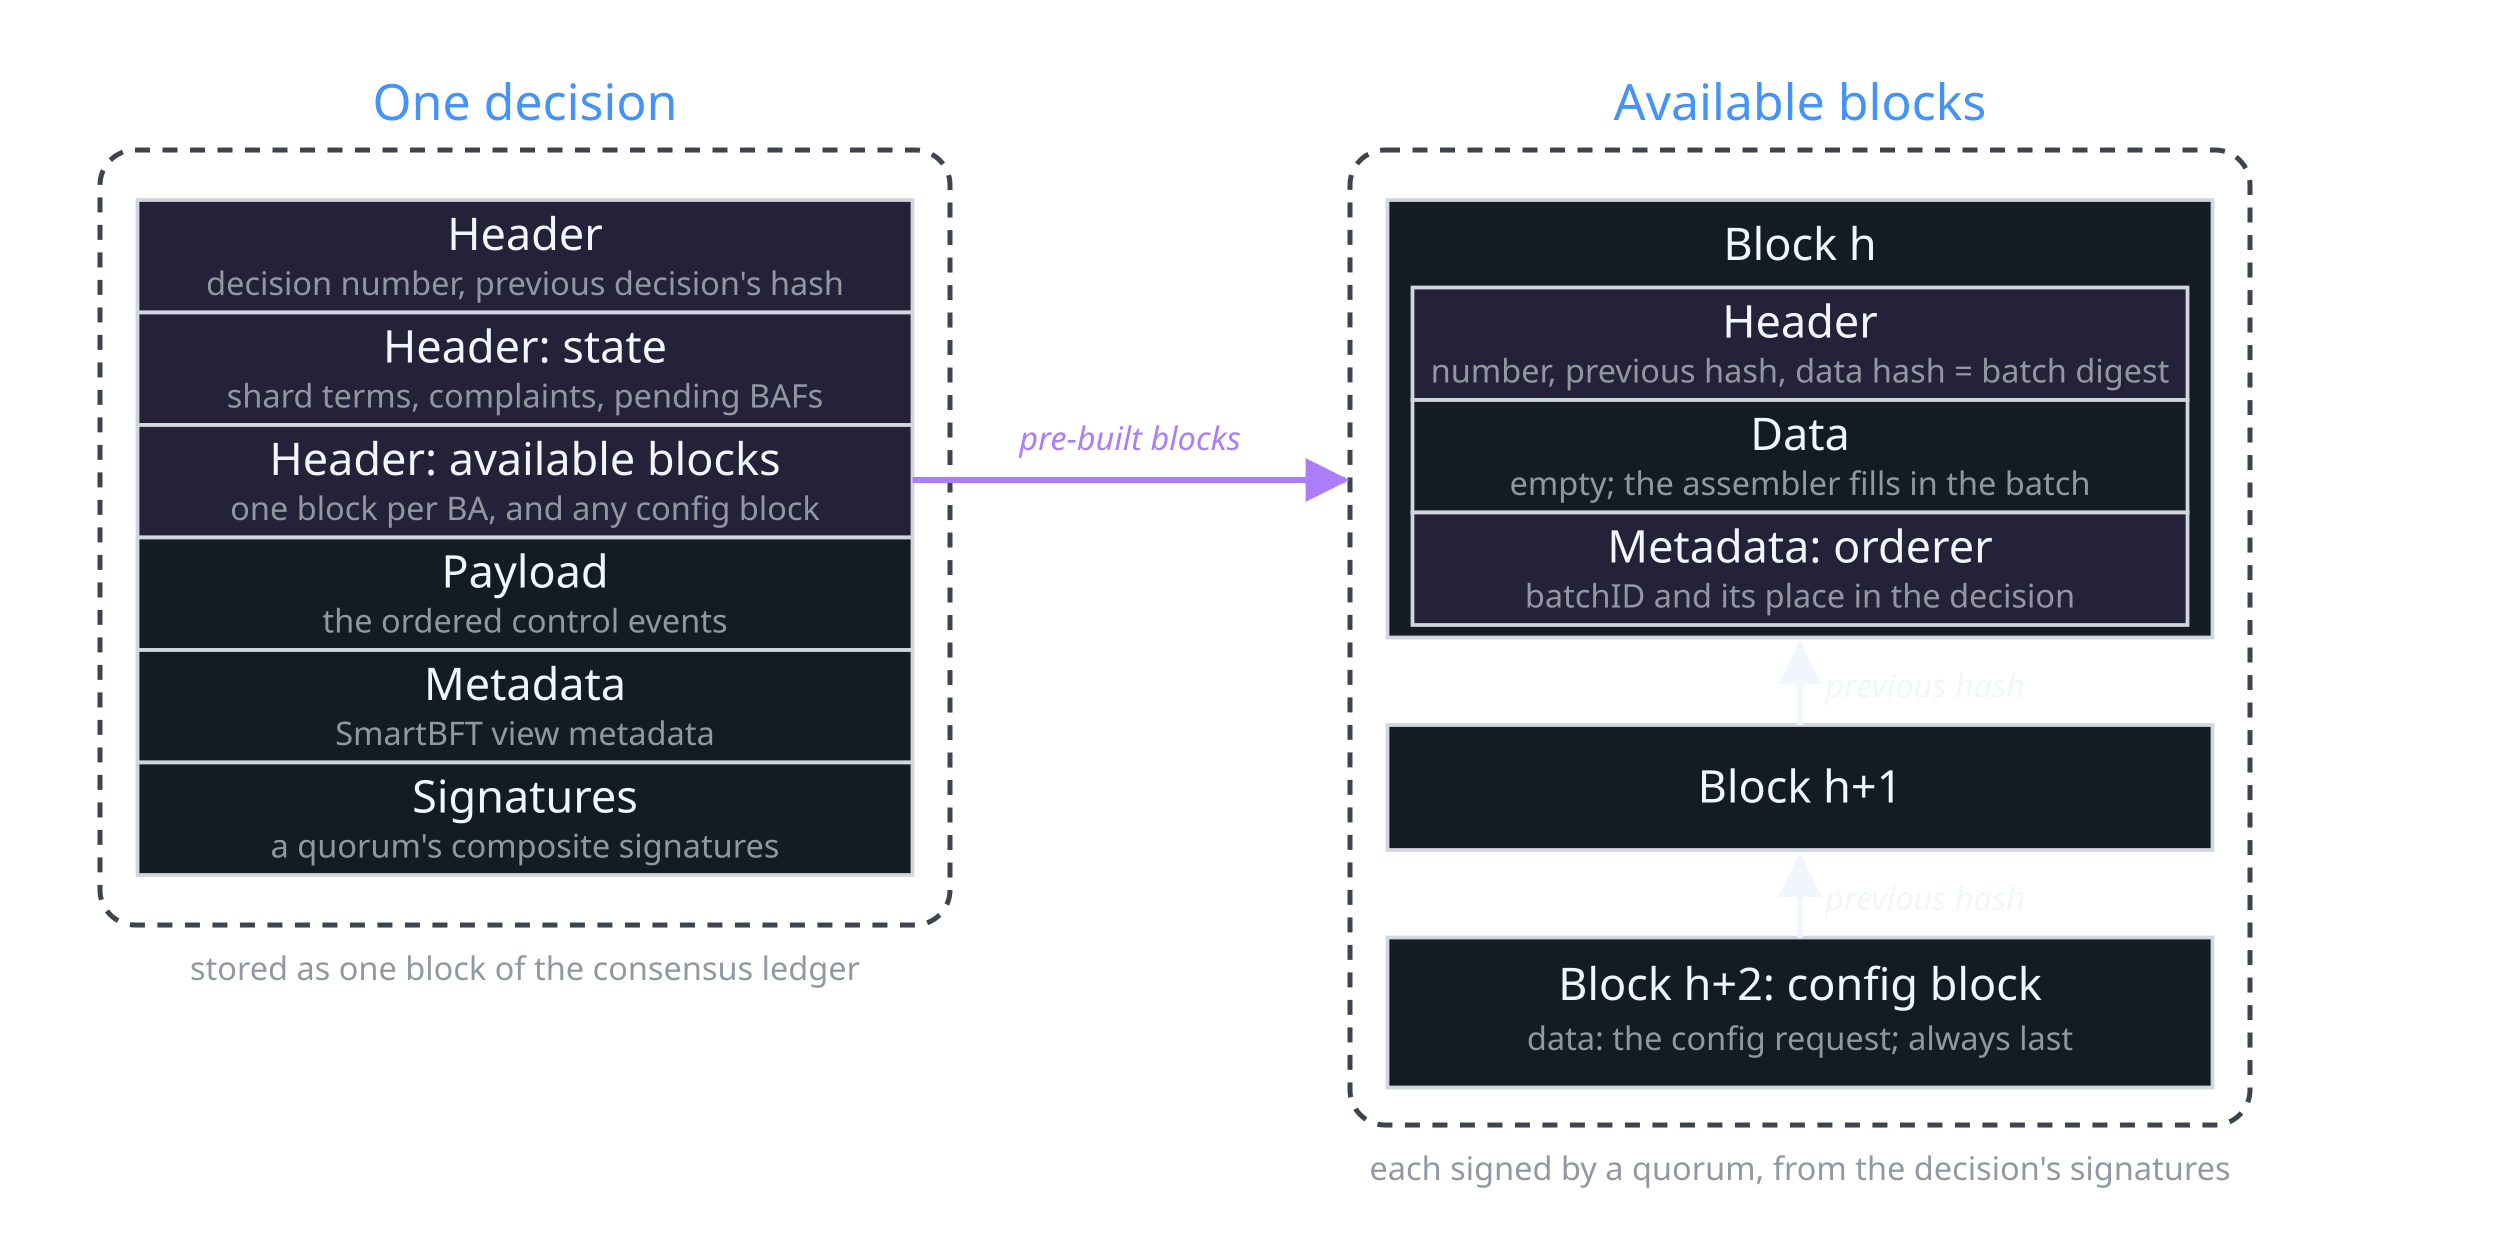
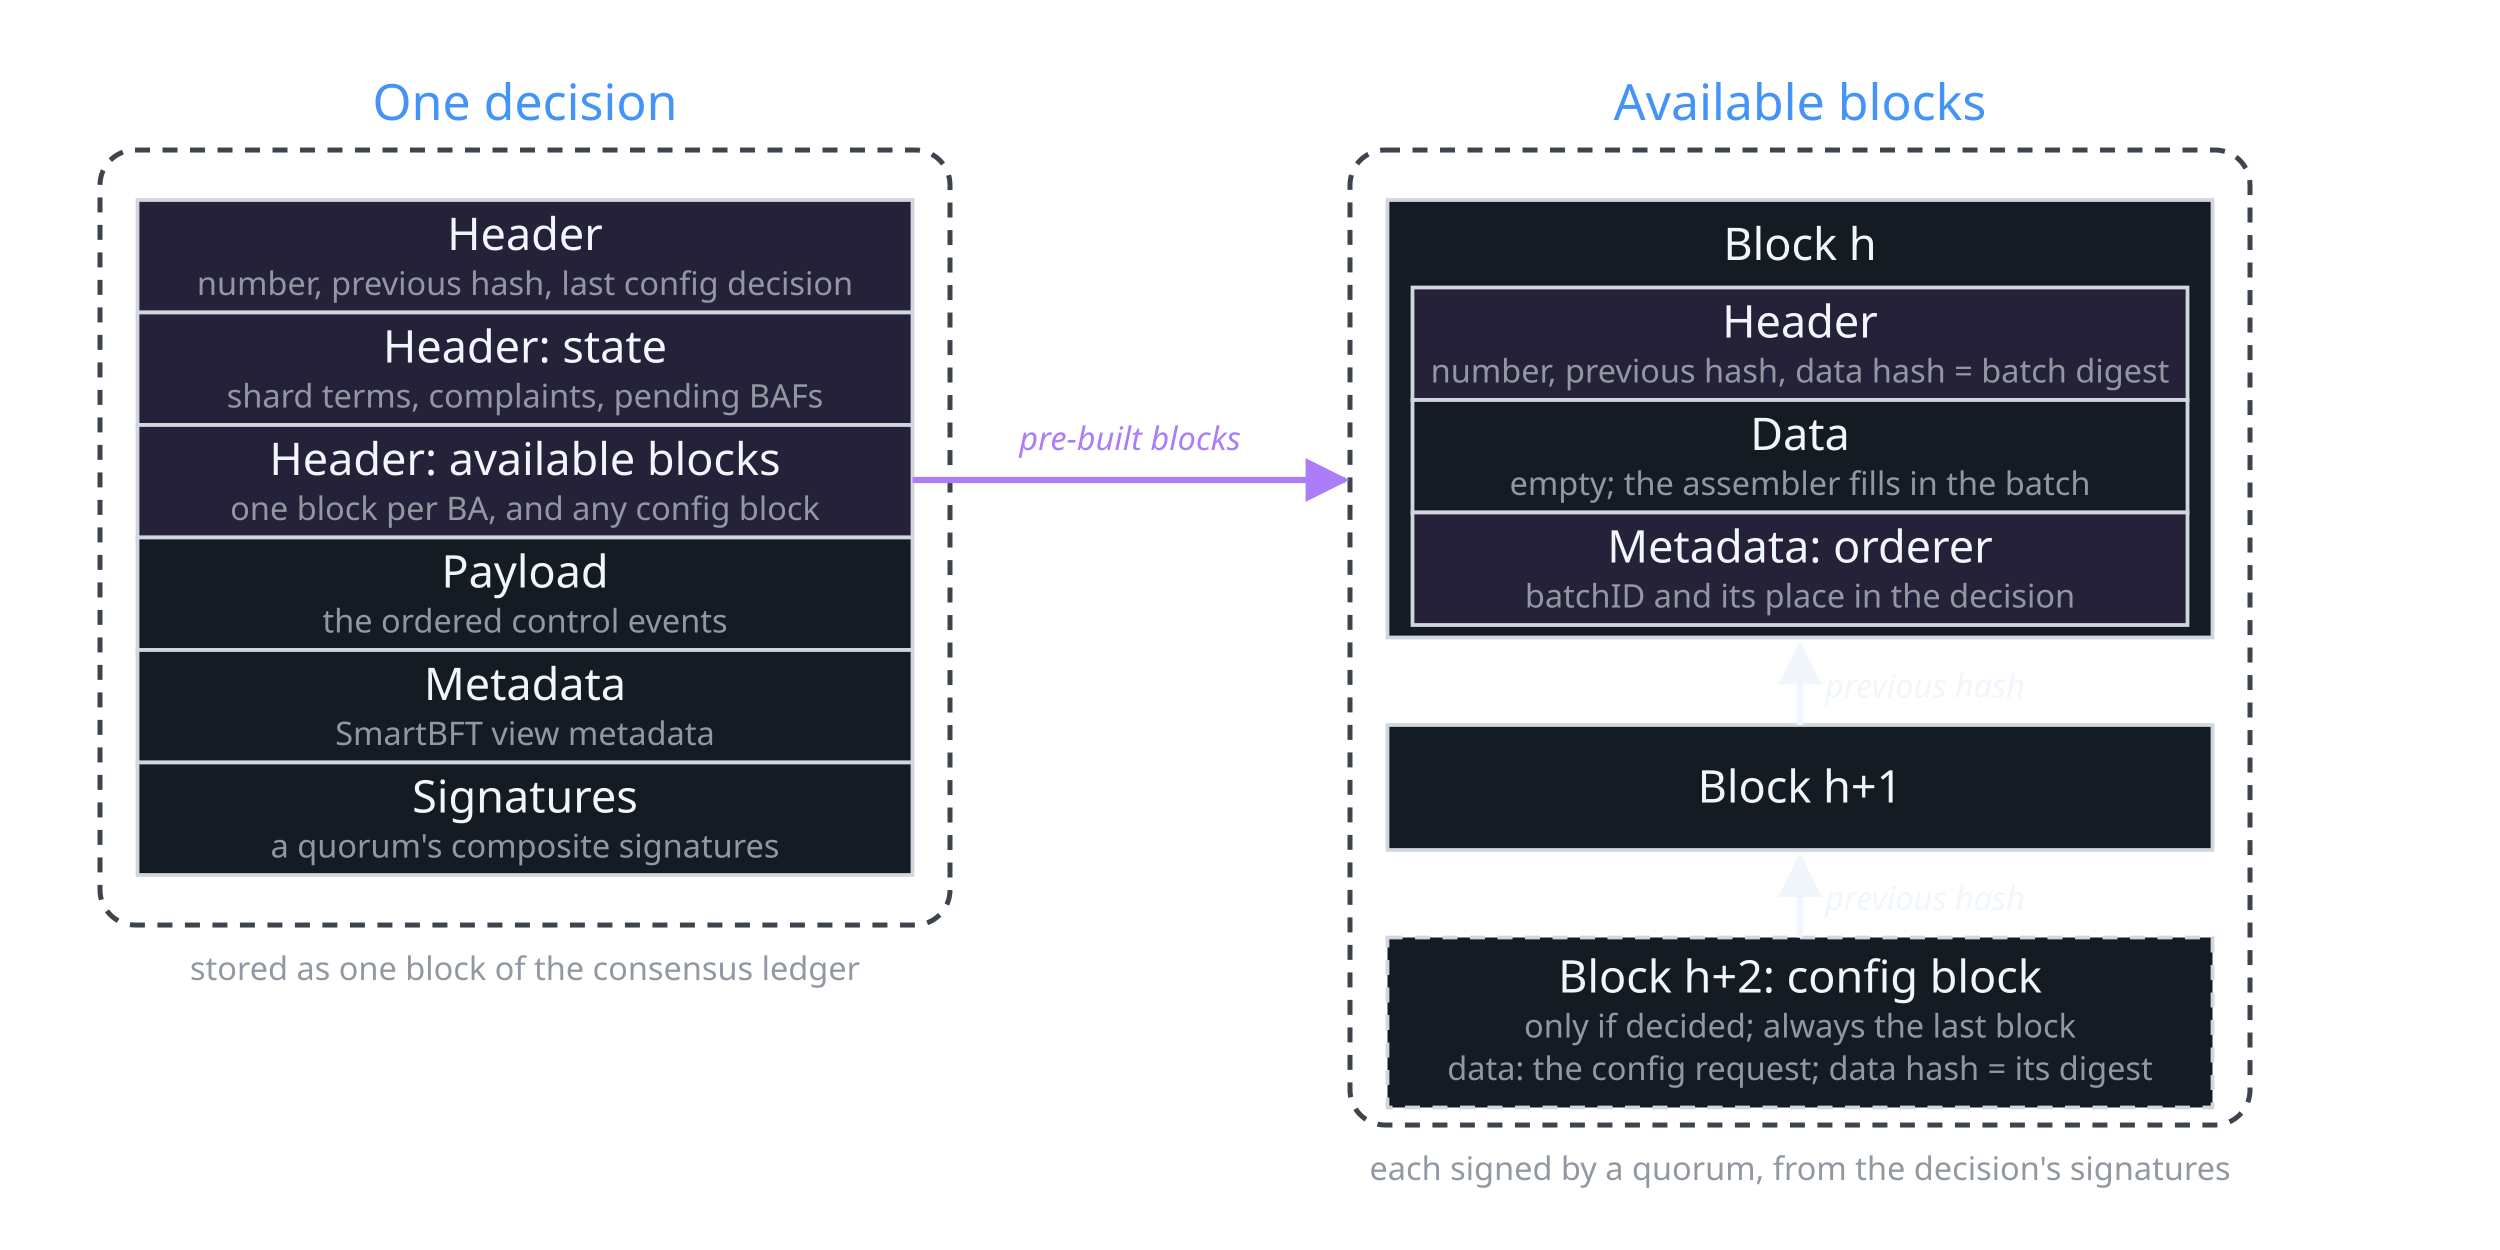
<svg xmlns="http://www.w3.org/2000/svg" viewBox="0 0 1000 500" width="1000" height="500">
-   <style>text{font-family:-apple-system, BlinkMacSystemFont, 'Segoe UI', 'Noto Sans', Helvetica, Arial, sans-serif;fill:#F0F6FC;text-anchor:middle}.node{fill:#151B23;stroke:#D1D7E0;stroke-width:1.5}.ledger{fill:#151B23;stroke:#D1D7E0;stroke-width:1.5}.node-label{font-size:22px}.node-label-main{font-size:26px}.node-label-small{font-size:18px}.node-sub{font-size:14px}.group{stroke:#3D444D;stroke-width:2}.frame{fill:none;stroke-dasharray:6 5}.group-label{font-size:20px;fill:#4493F8}.shard-1{fill:#212830}.shard-2{fill:#121D2F}.shard-3{fill:#272115}.consensus{fill:#252138}.node.batches{fill:#12261E}.primary{fill:#D29922}.flow{fill:none;stroke-width:2.5}.flow.dashed{stroke-dasharray:8 6}.flow-label{font-size:17px;font-style:italic}.note{font-size:13px;fill:#9198A1}.small{font-size:13px}.end{text-anchor:end}.start{text-anchor:start}.flow.txs{stroke:#DB6D28}.flow-label.txs{fill:#DB6D28}.m-txs{fill:#DB6D28}.flow.digests{stroke:#AB7DF8}.flow-label.digests{fill:#AB7DF8}.m-digests{fill:#AB7DF8}.flow.batches{stroke:#3FB950}.flow-label.batches{fill:#3FB950}.m-batches{fill:#3FB950}.flow.blocks{stroke:#F0F6FC}.flow-label.blocks{fill:#F0F6FC}.m-blocks{fill:#F0F6FC}.flow.control{stroke:#F85149}.flow-label.control{fill:#F85149}.m-control{fill:#F85149}.flow.requests{stroke:#9198A1}.flow-label.requests{fill:#9198A1}.m-requests{fill:#9198A1}</style>
+   <style>text{font-family:-apple-system, BlinkMacSystemFont, 'Segoe UI', 'Noto Sans', Helvetica, Arial, sans-serif;fill:#F0F6FC;text-anchor:middle}.node{fill:#151B23;stroke:#D1D7E0;stroke-width:1.5}.ledger{fill:#151B23;stroke:#D1D7E0;stroke-width:1.5}.node-label{font-size:22px}.node-label-main{font-size:26px}.node-label-small{font-size:18px}.node-sub{font-size:14px}.group{stroke:#3D444D;stroke-width:2}.frame{fill:none;stroke-dasharray:6 5}.group-label{font-size:20px;fill:#4493F8}.shard-1{fill:#212830}.shard-2{fill:#121D2F}.shard-3{fill:#272115}.consensus{fill:#252138}.node.batches{fill:#12261E}.node.dashed{stroke-dasharray:6 5}.primary{fill:#D29922}.flow{fill:none;stroke-width:2.5}.flow.dashed{stroke-dasharray:8 6}.flow-label{font-size:17px;font-style:italic}.note{font-size:13px;fill:#9198A1}.small{font-size:13px}.end{text-anchor:end}.start{text-anchor:start}.flow.txs{stroke:#DB6D28}.flow-label.txs{fill:#DB6D28}.m-txs{fill:#DB6D28}.flow.digests{stroke:#AB7DF8}.flow-label.digests{fill:#AB7DF8}.m-digests{fill:#AB7DF8}.flow.batches{stroke:#3FB950}.flow-label.batches{fill:#3FB950}.m-batches{fill:#3FB950}.flow.blocks{stroke:#F0F6FC}.flow-label.blocks{fill:#F0F6FC}.m-blocks{fill:#F0F6FC}.flow.control{stroke:#F85149}.flow-label.control{fill:#F85149}.m-control{fill:#F85149}.flow.requests{stroke:#9198A1}.flow-label.requests{fill:#9198A1}.m-requests{fill:#9198A1}</style>
  <defs>
    <marker id="arrow-digests" viewBox="0 0 10 10" refX="9" refY="5" markerWidth="7" markerHeight="7" orient="auto">
      <path class="m-digests" d="M0,0 L10,5 L0,10 z" />
    </marker>
    <marker id="arrow-blocks" viewBox="0 0 10 10" refX="9" refY="5" markerWidth="7" markerHeight="7" orient="auto">
      <path class="m-blocks" d="M0,0 L10,5 L0,10 z" />
    </marker>
  </defs>
  <text class="group-label" x="210" y="48">One decision</text>
  <rect class="group frame" x="40" y="60" width="340" height="310" rx="14" />
  <rect class="node consensus" x="55" y="80" width="310" height="45" />
  <text class="node-label-small" x="210" y="100">Header</text>
-   <text class="note" x="210" y="118">decision number, previous decision's hash</text>
+   <text class="note" x="210" y="118">number, previous hash, last config decision</text>
  <rect class="node consensus" x="55" y="125" width="310" height="45" />
  <text class="node-label-small" x="210" y="145">Header: state</text>
  <text class="note" x="210" y="163">shard terms, complaints, pending BAFs</text>
  <rect class="node consensus" x="55" y="170" width="310" height="45" />
  <text class="node-label-small" x="210" y="190">Header: available blocks</text>
  <text class="note" x="210" y="208">one block per BA, and any config block</text>
  <rect class="node" x="55" y="215" width="310" height="45" />
  <text class="node-label-small" x="210" y="235">Payload</text>
  <text class="note" x="210" y="253">the ordered control events</text>
  <rect class="node" x="55" y="260" width="310" height="45" />
  <text class="node-label-small" x="210" y="280">Metadata</text>
  <text class="note" x="210" y="298">SmartBFT view metadata</text>
  <rect class="node" x="55" y="305" width="310" height="45" />
  <text class="node-label-small" x="210" y="325">Signatures</text>
  <text class="note" x="210" y="343">a quorum's composite signatures</text>
  <text class="note" x="210" y="392">stored as one block of the consensus ledger</text>
  <text class="group-label" x="720" y="48">Available blocks</text>
  <rect class="group frame" x="540" y="60" width="360" height="390" rx="14" />
  <rect class="node" x="555" y="80" width="330" height="175" />
  <text class="node-label-small" x="720" y="104">Block h</text>
  <rect class="node consensus" x="565" y="115" width="310" height="45" />
  <text class="node-label-small" x="720" y="135">Header</text>
  <text class="note" x="720" y="153">number, previous hash, data hash = batch digest</text>
  <rect class="node" x="565" y="160" width="310" height="45" />
  <text class="node-label-small" x="720" y="180">Data</text>
  <text class="note" x="720" y="198">empty; the assembler fills in the batch</text>
  <rect class="node consensus" x="565" y="205" width="310" height="45" />
  <text class="node-label-small" x="720" y="225">Metadata: orderer</text>
  <text class="note" x="720" y="243">batchID and its place in the decision</text>
  <rect class="node" x="555" y="290" width="330" height="50" />
  <text class="node-label-small" x="720" y="321">Block h+1</text>
-   <rect class="node" x="555" y="375" width="330" height="60" />
-   <text class="node-label-small" x="720" y="400">Block h+2: config block</text>
-   <text class="note" x="720" y="420">data: the config request; always last</text>
+   <rect class="node dashed" x="555" y="375" width="330" height="68" />
+   <text class="node-label-small" x="720" y="397">Block h+2: config block</text>
+   <text class="note" x="720" y="415">only if decided; always the last block</text>
+   <text class="note" x="720" y="432">data: the config request; data hash = its digest</text>
  <line class="flow blocks" x1="720" y1="290" x2="720" y2="258" marker-end="url(#arrow-blocks)" />
  <text class="flow-label blocks start small" x="730" y="279">previous hash</text>
  <line class="flow blocks" x1="720" y1="375" x2="720" y2="343" marker-end="url(#arrow-blocks)" />
  <text class="flow-label blocks start small" x="730" y="364">previous hash</text>
  <line class="flow digests" x1="365" y1="192" x2="538" y2="192" marker-end="url(#arrow-digests)" />
  <text class="flow-label digests small" x="452" y="180">pre-built blocks</text>
  <text class="note" x="720" y="472">each signed by a quorum, from the decision's signatures</text>
</svg>
